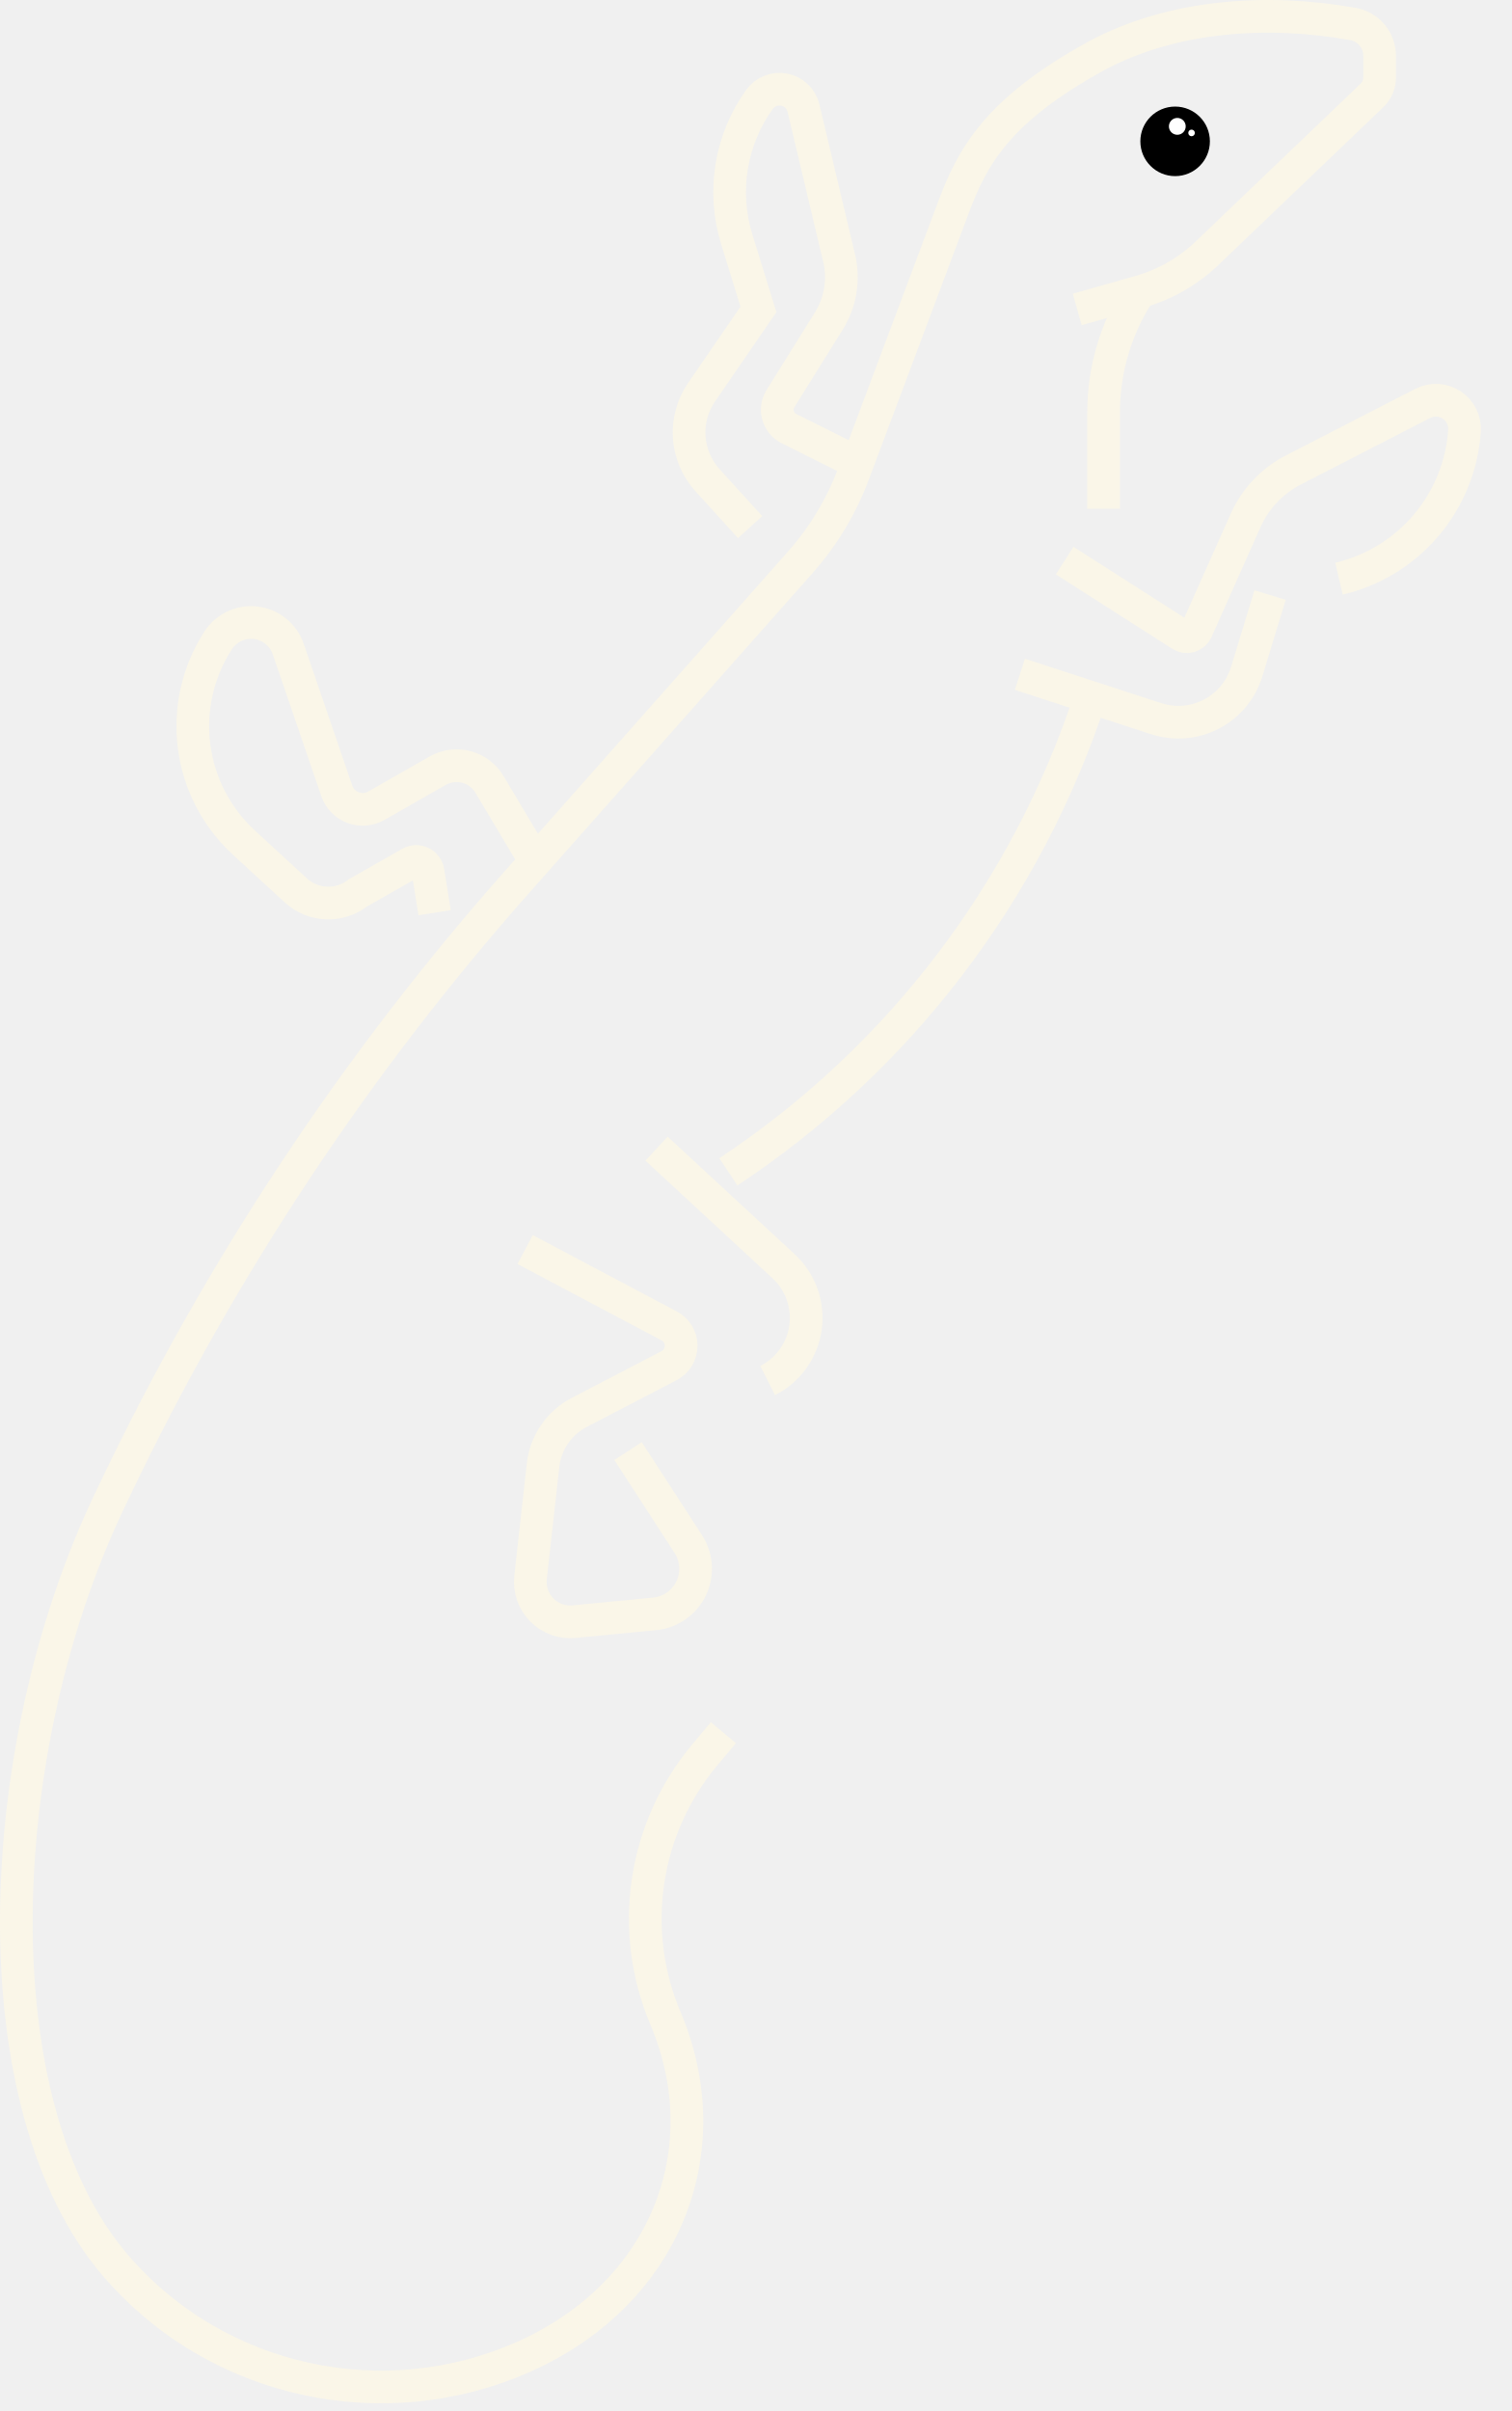
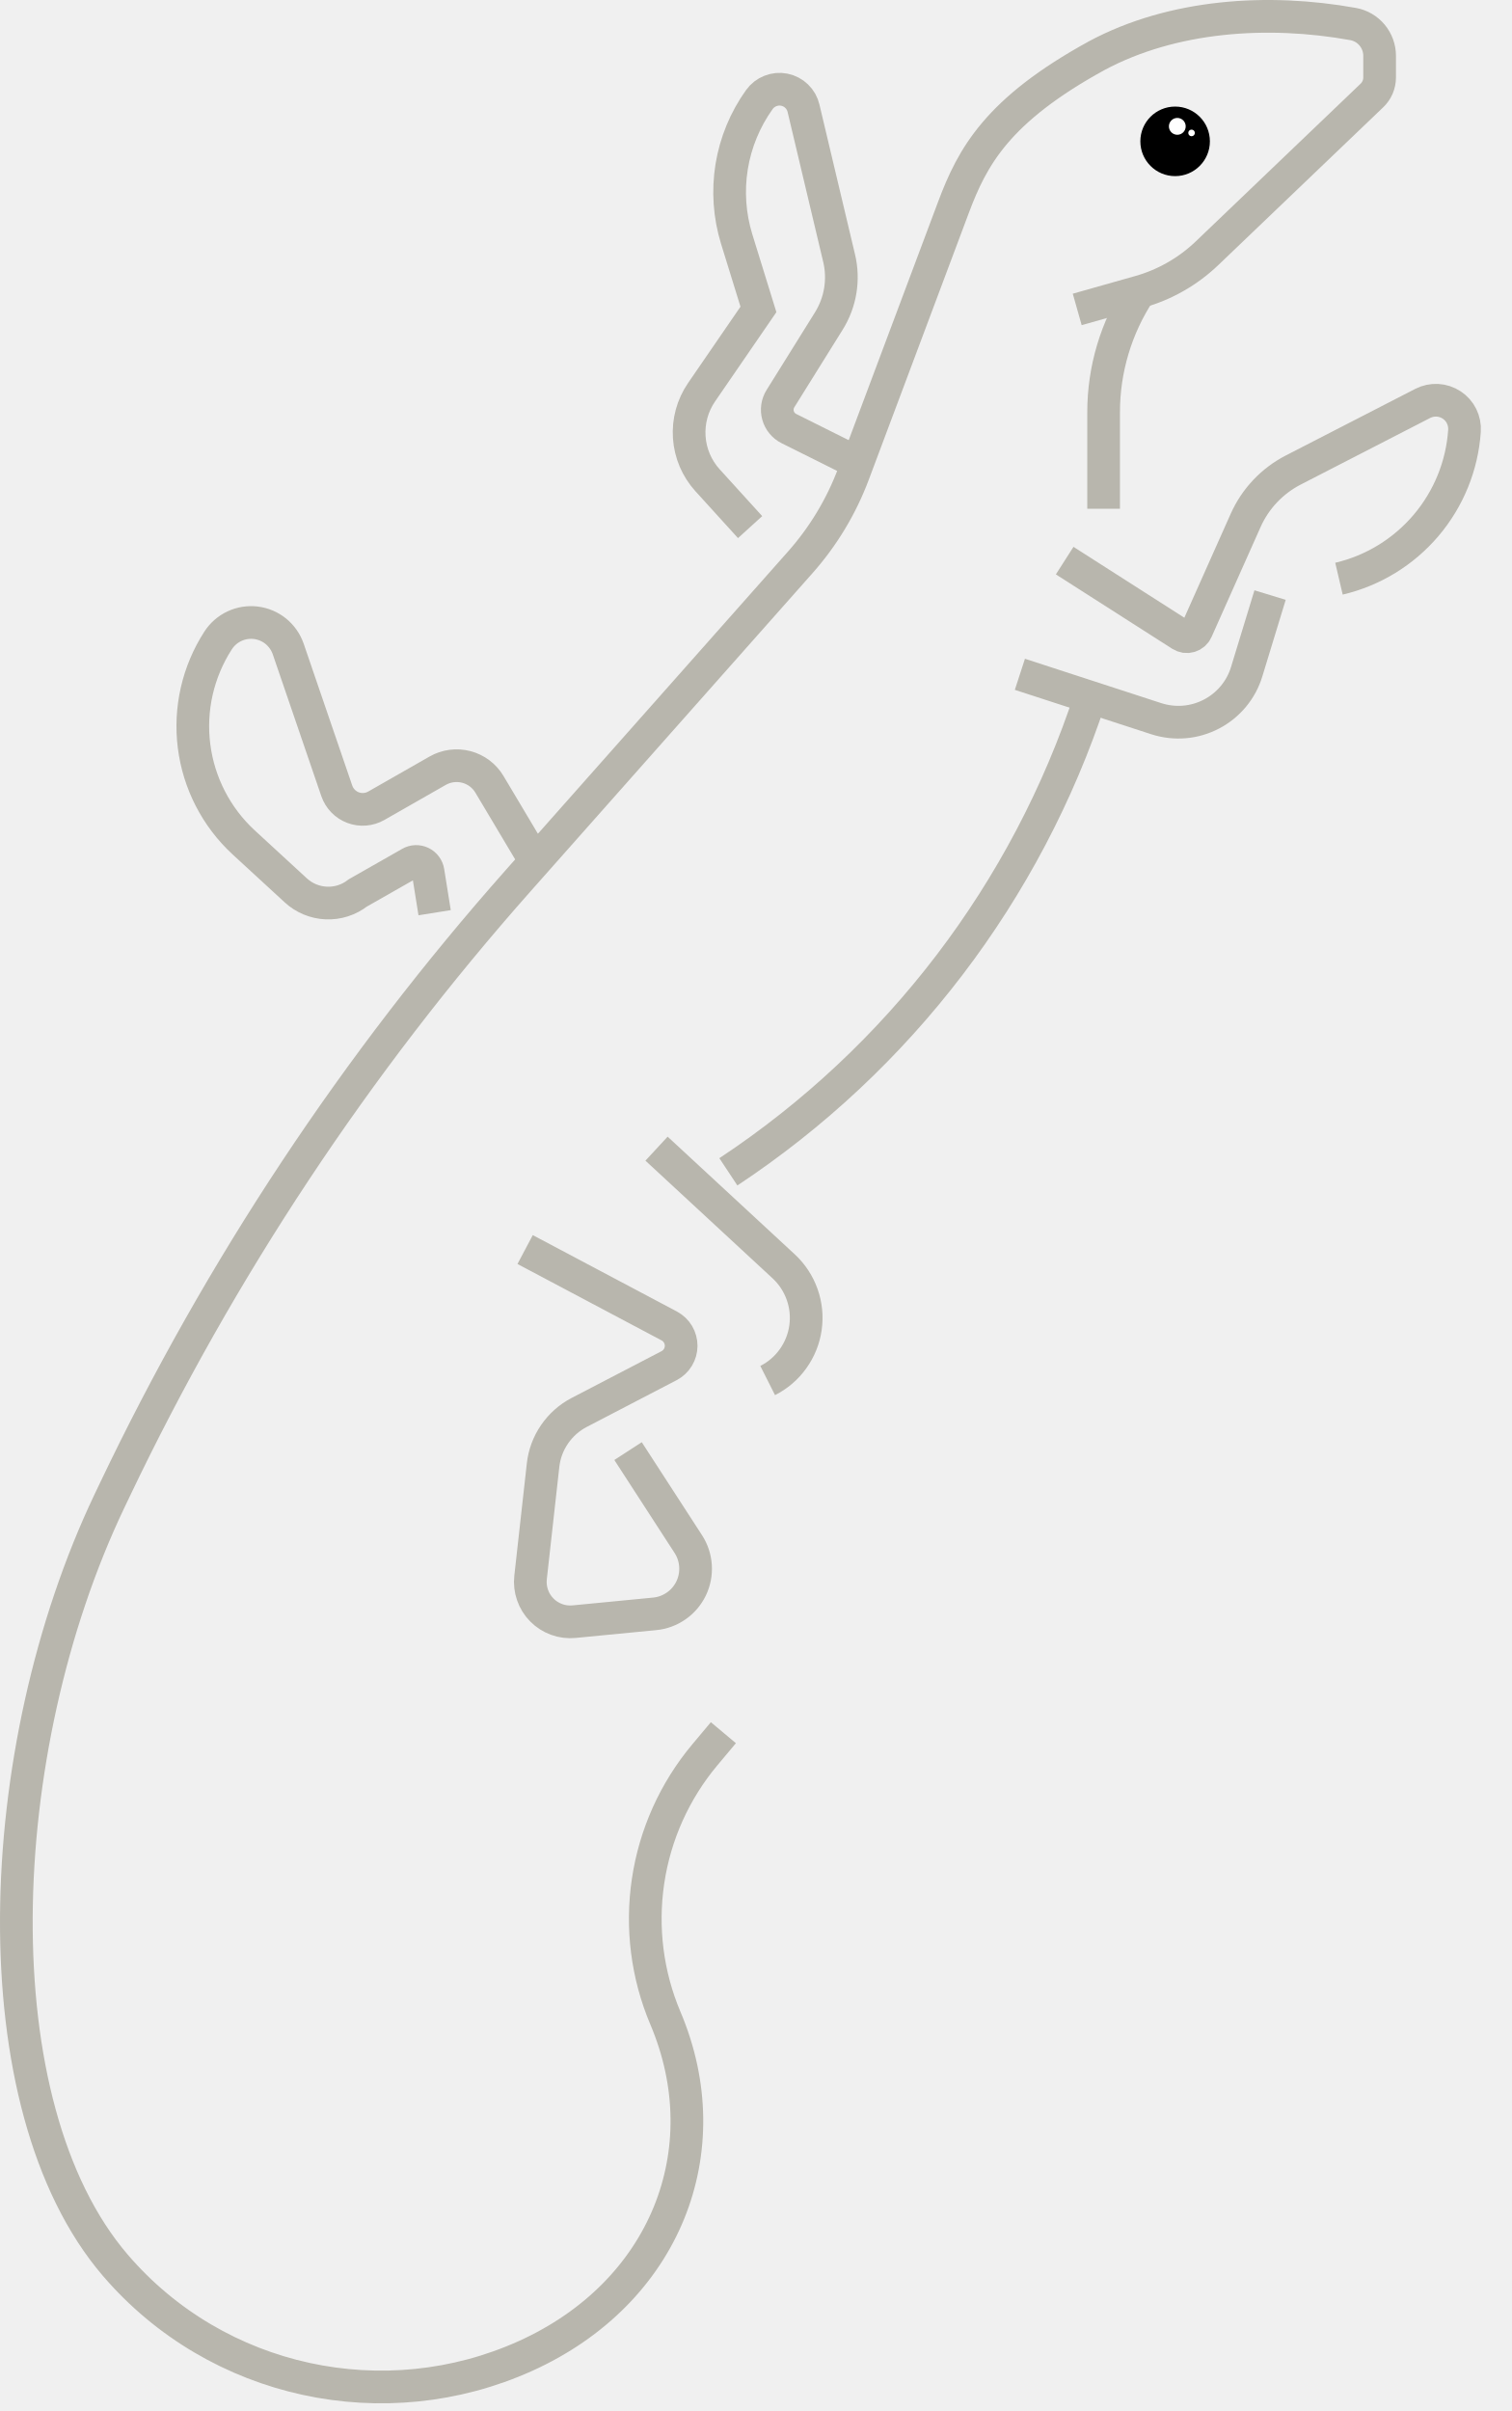
<svg xmlns="http://www.w3.org/2000/svg" width="37" height="59" viewBox="0 0 37 59" fill="none">
-   <path d="M26.364 7.572L27.892 7.14C28.509 6.966 29.074 6.643 29.538 6.2L33.577 2.336C33.637 2.279 33.684 2.21 33.716 2.135C33.748 2.059 33.765 1.978 33.765 1.895V1.366C33.765 1.181 33.7 1.002 33.581 0.859C33.463 0.717 33.298 0.621 33.116 0.588C31.036 0.213 28.702 0.364 26.84 1.363C24.406 2.698 23.801 3.832 23.334 5.077L20.89 11.594C20.592 12.39 20.15 13.125 19.585 13.762C18.203 15.322 15.358 18.532 12.693 21.538C8.717 26.022 5.391 31.043 2.812 36.453C2.769 36.544 2.725 36.636 2.681 36.727C-0.238 42.85 -0.529 51.526 2.822 55.433C5.316 58.341 9.434 59.202 12.862 57.653C16.289 56.103 17.654 52.62 16.287 49.391C15.838 48.332 15.691 47.17 15.861 46.032C16.03 44.895 16.511 43.826 17.249 42.944L17.704 42.401" stroke="#FAF6E8" stroke-width="0.8" stroke-miterlimit="10" />
-   <path d="M27.892 7.138C27.316 8.015 27.009 9.041 27.01 10.09V12.45" stroke="#FAF6E8" stroke-width="0.8" stroke-miterlimit="10" />
-   <path d="M20.989 11.327L19.306 10.487C19.242 10.455 19.185 10.409 19.14 10.354C19.094 10.299 19.061 10.234 19.042 10.165C19.022 10.096 19.018 10.024 19.028 9.953C19.038 9.882 19.064 9.814 19.102 9.753L20.284 7.857C20.426 7.629 20.522 7.376 20.565 7.111C20.608 6.846 20.599 6.576 20.536 6.315L19.666 2.652C19.64 2.538 19.582 2.435 19.498 2.354C19.415 2.273 19.31 2.218 19.196 2.195C19.081 2.172 18.963 2.183 18.855 2.226C18.747 2.268 18.653 2.341 18.585 2.436C18.236 2.923 18.004 3.485 17.907 4.077C17.811 4.669 17.853 5.275 18.029 5.848L18.562 7.572L17.169 9.6C16.948 9.923 16.842 10.311 16.869 10.701C16.895 11.092 17.053 11.462 17.316 11.752L18.358 12.899" stroke="#FAF6E8" stroke-width="0.8" stroke-miterlimit="10" />
+   <path d="M26.364 7.572L27.892 7.14C28.509 6.966 29.074 6.643 29.538 6.2L33.577 2.336C33.637 2.279 33.684 2.21 33.716 2.135C33.748 2.059 33.765 1.978 33.765 1.895V1.366C33.765 1.181 33.7 1.002 33.581 0.859C33.463 0.717 33.298 0.621 33.116 0.588C31.036 0.213 28.702 0.364 26.84 1.363C24.406 2.698 23.801 3.832 23.334 5.077L20.89 11.594C20.592 12.39 20.15 13.125 19.585 13.762C18.203 15.322 15.358 18.532 12.693 21.538C8.717 26.022 5.391 31.043 2.812 36.453C2.769 36.544 2.725 36.636 2.681 36.727C-0.238 42.85 -0.529 51.526 2.822 55.433C5.316 58.341 9.434 59.202 12.862 57.653C16.289 56.103 17.654 52.62 16.287 49.391C15.838 48.332 15.691 47.17 15.861 46.032C16.03 44.895 16.511 43.826 17.249 42.944L17.704 42.401" stroke="#B8B6AD" stroke-width="0.8" stroke-miterlimit="10" />
+   <path d="M27.892 7.138C27.316 8.015 27.009 9.041 27.01 10.09V12.45" stroke="#B8B6AD" stroke-width="0.8" stroke-miterlimit="10" />
+   <path d="M20.989 11.327L19.306 10.487C19.242 10.455 19.185 10.409 19.14 10.354C19.094 10.299 19.061 10.234 19.042 10.165C19.022 10.096 19.018 10.024 19.028 9.953C19.038 9.882 19.064 9.814 19.102 9.753L20.284 7.857C20.426 7.629 20.522 7.376 20.565 7.111C20.608 6.846 20.599 6.576 20.536 6.315L19.666 2.652C19.64 2.538 19.582 2.435 19.498 2.354C19.415 2.273 19.31 2.218 19.196 2.195C19.081 2.172 18.963 2.183 18.855 2.226C18.747 2.268 18.653 2.341 18.585 2.436C18.236 2.923 18.004 3.485 17.907 4.077C17.811 4.669 17.853 5.275 18.029 5.848L18.562 7.572L17.169 9.6C16.948 9.923 16.842 10.311 16.869 10.701C16.895 11.092 17.053 11.462 17.316 11.752L18.358 12.899" stroke="#B8B6AD" stroke-width="0.8" stroke-miterlimit="10" />
  <path d="M28.76 4.21C29.175 4.21 29.511 3.873 29.511 3.459C29.511 3.044 29.175 2.708 28.76 2.708C28.345 2.708 28.009 3.044 28.009 3.459C28.009 3.873 28.345 4.21 28.76 4.21Z" stroke="black" stroke-width="0.2" stroke-miterlimit="10" />
  <path d="M28.76 4.21C29.175 4.21 29.511 3.873 29.511 3.459C29.511 3.044 29.175 2.708 28.76 2.708C28.345 2.708 28.009 3.044 28.009 3.459C28.009 3.873 28.345 4.21 28.76 4.21Z" fill="black" />
  <path d="M28.814 3.298C28.927 3.298 29.019 3.206 29.019 3.092C29.019 2.979 28.927 2.886 28.814 2.886C28.7 2.886 28.608 2.979 28.608 3.092C28.608 3.206 28.7 3.298 28.814 3.298Z" fill="white" />
  <path d="M29.162 3.334C29.207 3.334 29.243 3.297 29.243 3.253C29.243 3.208 29.207 3.172 29.162 3.172C29.118 3.172 29.082 3.208 29.082 3.253C29.082 3.297 29.118 3.334 29.162 3.334Z" fill="white" />
-   <path d="M26.686 17.062C25.124 21.82 22.003 25.912 17.826 28.676" stroke="#FAF6E8" stroke-width="0.8" stroke-miterlimit="10" />
-   <path d="M31.084 14.562L30.512 16.435C30.445 16.657 30.334 16.863 30.185 17.042C30.037 17.22 29.854 17.368 29.648 17.475C29.442 17.582 29.217 17.648 28.986 17.667C28.755 17.686 28.522 17.659 28.301 17.588L24.961 16.501" stroke="#FAF6E8" stroke-width="0.8" stroke-miterlimit="10" />
-   <path d="M26.057 13.719L28.906 15.54C28.938 15.56 28.973 15.573 29.011 15.579C29.048 15.584 29.086 15.581 29.122 15.57C29.158 15.559 29.192 15.54 29.22 15.516C29.248 15.491 29.271 15.46 29.286 15.425L30.485 12.737C30.722 12.204 31.134 11.768 31.653 11.501L34.822 9.871C34.932 9.815 35.056 9.788 35.18 9.795C35.304 9.802 35.424 9.842 35.528 9.91C35.632 9.978 35.716 10.073 35.771 10.184C35.826 10.296 35.851 10.42 35.842 10.544C35.784 11.396 35.454 12.207 34.901 12.858C34.348 13.509 33.602 13.966 32.77 14.161" stroke="#FAF6E8" stroke-width="0.8" stroke-miterlimit="10" />
-   <path d="M15.371 35.51L16.846 37.786C16.95 37.946 17.01 38.13 17.022 38.32C17.034 38.51 16.997 38.7 16.914 38.872C16.831 39.043 16.706 39.191 16.549 39.299C16.393 39.408 16.212 39.475 16.022 39.493L14.05 39.684C13.906 39.698 13.76 39.68 13.623 39.63C13.486 39.58 13.362 39.501 13.26 39.397C13.158 39.294 13.08 39.169 13.033 39.031C12.985 38.894 12.969 38.747 12.985 38.603L13.291 35.855C13.321 35.584 13.417 35.324 13.572 35.099C13.726 34.874 13.933 34.69 14.175 34.564L16.378 33.418C16.466 33.371 16.54 33.302 16.591 33.217C16.643 33.132 16.67 33.034 16.671 32.934C16.671 32.835 16.644 32.737 16.593 32.651C16.542 32.566 16.469 32.496 16.381 32.449L12.852 30.578" stroke="#FAF6E8" stroke-width="0.8" stroke-miterlimit="10" />
-   <path d="M16.068 28.109L19.18 30.989C19.384 31.178 19.538 31.413 19.631 31.674C19.724 31.934 19.753 32.214 19.714 32.489C19.676 32.763 19.571 33.024 19.41 33.249C19.249 33.475 19.036 33.658 18.788 33.783" stroke="#FAF6E8" stroke-width="0.8" stroke-miterlimit="10" />
-   <path d="M10.637 22.335L10.476 21.329C10.469 21.282 10.45 21.237 10.421 21.199C10.393 21.161 10.356 21.131 10.313 21.11C10.27 21.09 10.223 21.08 10.176 21.081C10.128 21.083 10.082 21.096 10.041 21.12L8.757 21.851C8.538 22.022 8.264 22.11 7.986 22.098C7.708 22.086 7.442 21.976 7.238 21.787L5.962 20.613C5.293 19.995 4.863 19.16 4.749 18.256C4.635 17.352 4.844 16.437 5.339 15.671C5.437 15.52 5.575 15.399 5.739 15.323C5.902 15.247 6.083 15.218 6.262 15.24C6.441 15.262 6.61 15.334 6.75 15.447C6.89 15.561 6.995 15.712 7.054 15.882L8.242 19.352C8.274 19.445 8.326 19.531 8.395 19.602C8.464 19.673 8.547 19.728 8.64 19.763C8.733 19.798 8.832 19.812 8.931 19.804C9.029 19.796 9.125 19.766 9.211 19.717L10.71 18.861C10.923 18.739 11.175 18.706 11.413 18.768C11.65 18.83 11.854 18.983 11.979 19.194L13.102 21.078" stroke="#FAF6E8" stroke-width="0.8" stroke-miterlimit="10" />
+   <path d="M26.686 17.062C25.124 21.82 22.003 25.912 17.826 28.676" stroke="#B8B6AD" stroke-width="0.8" stroke-miterlimit="10" />
+   <path d="M31.084 14.562L30.512 16.435C30.445 16.657 30.334 16.863 30.185 17.042C30.037 17.22 29.854 17.368 29.648 17.475C29.442 17.582 29.217 17.648 28.986 17.667C28.755 17.686 28.522 17.659 28.301 17.588L24.961 16.501" stroke="#B8B6AD" stroke-width="0.8" stroke-miterlimit="10" />
+   <path d="M26.057 13.719L28.906 15.54C28.938 15.56 28.973 15.573 29.011 15.579C29.048 15.584 29.086 15.581 29.122 15.57C29.158 15.559 29.192 15.54 29.22 15.516C29.248 15.491 29.271 15.46 29.286 15.425L30.485 12.737C30.722 12.204 31.134 11.768 31.653 11.501L34.822 9.871C34.932 9.815 35.056 9.788 35.18 9.795C35.304 9.802 35.424 9.842 35.528 9.91C35.632 9.978 35.716 10.073 35.771 10.184C35.826 10.296 35.851 10.42 35.842 10.544C35.784 11.396 35.454 12.207 34.901 12.858C34.348 13.509 33.602 13.966 32.77 14.161" stroke="#B8B6AD" stroke-width="0.8" stroke-miterlimit="10" />
+   <path d="M15.371 35.51L16.846 37.786C16.95 37.946 17.01 38.13 17.022 38.32C17.034 38.51 16.997 38.7 16.914 38.872C16.831 39.043 16.706 39.191 16.549 39.299C16.393 39.408 16.212 39.475 16.022 39.493L14.05 39.684C13.906 39.698 13.76 39.68 13.623 39.63C13.486 39.58 13.362 39.501 13.26 39.397C13.158 39.294 13.08 39.169 13.033 39.031C12.985 38.894 12.969 38.747 12.985 38.603L13.291 35.855C13.321 35.584 13.417 35.324 13.572 35.099C13.726 34.874 13.933 34.69 14.175 34.564L16.378 33.418C16.466 33.371 16.54 33.302 16.591 33.217C16.643 33.132 16.67 33.034 16.671 32.934C16.671 32.835 16.644 32.737 16.593 32.651C16.542 32.566 16.469 32.496 16.381 32.449L12.852 30.578" stroke="#B8B6AD" stroke-width="0.8" stroke-miterlimit="10" />
+   <path d="M16.068 28.109L19.18 30.989C19.384 31.178 19.538 31.413 19.631 31.674C19.724 31.934 19.753 32.214 19.714 32.489C19.676 32.763 19.571 33.024 19.41 33.249C19.249 33.475 19.036 33.658 18.788 33.783" stroke="#B8B6AD" stroke-width="0.8" stroke-miterlimit="10" />
+   <path d="M10.637 22.335L10.476 21.329C10.469 21.282 10.45 21.237 10.421 21.199C10.393 21.161 10.356 21.131 10.313 21.11C10.27 21.09 10.223 21.08 10.176 21.081C10.128 21.083 10.082 21.096 10.041 21.12L8.757 21.851C8.538 22.022 8.264 22.11 7.986 22.098C7.708 22.086 7.442 21.976 7.238 21.787L5.962 20.613C5.293 19.995 4.863 19.16 4.749 18.256C4.635 17.352 4.844 16.437 5.339 15.671C5.437 15.52 5.575 15.399 5.739 15.323C5.902 15.247 6.083 15.218 6.262 15.24C6.441 15.262 6.61 15.334 6.75 15.447C6.89 15.561 6.995 15.712 7.054 15.882L8.242 19.352C8.274 19.445 8.326 19.531 8.395 19.602C8.464 19.673 8.547 19.728 8.64 19.763C8.733 19.798 8.832 19.812 8.931 19.804C9.029 19.796 9.125 19.766 9.211 19.717L10.71 18.861C10.923 18.739 11.175 18.706 11.413 18.768C11.65 18.83 11.854 18.983 11.979 19.194L13.102 21.078" stroke="#B8B6AD" stroke-width="0.8" stroke-miterlimit="10" />
</svg>
